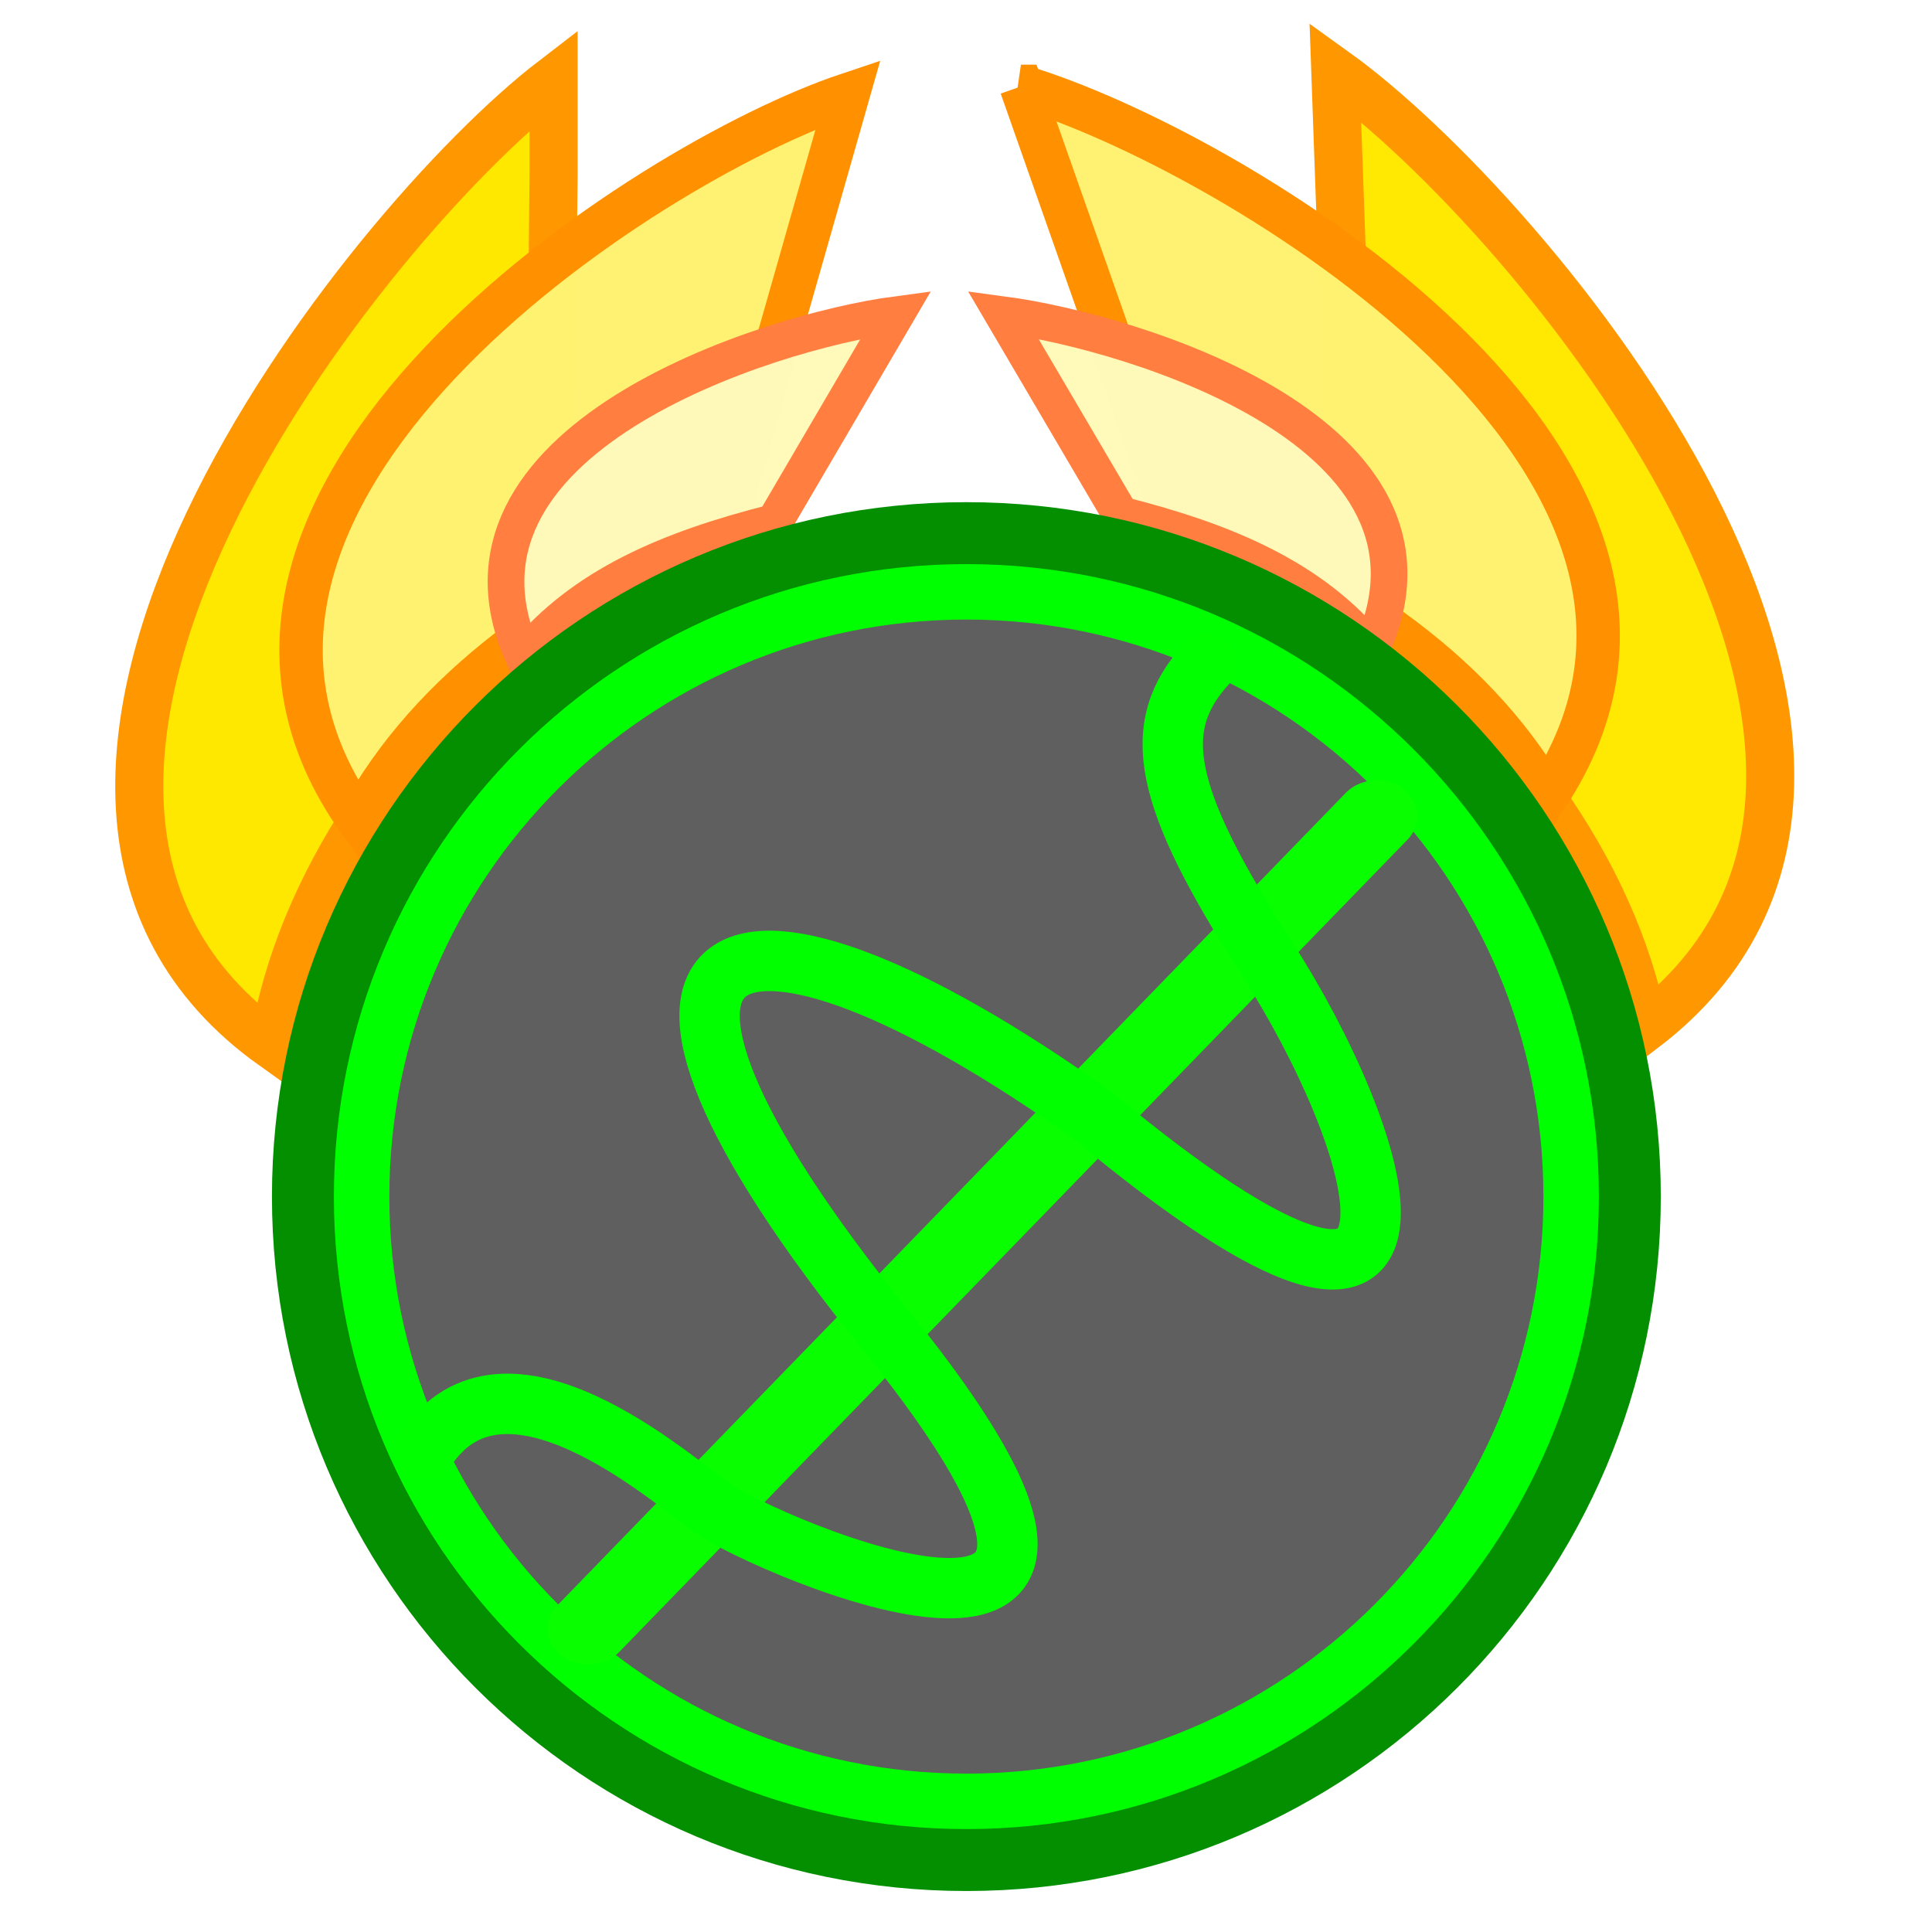
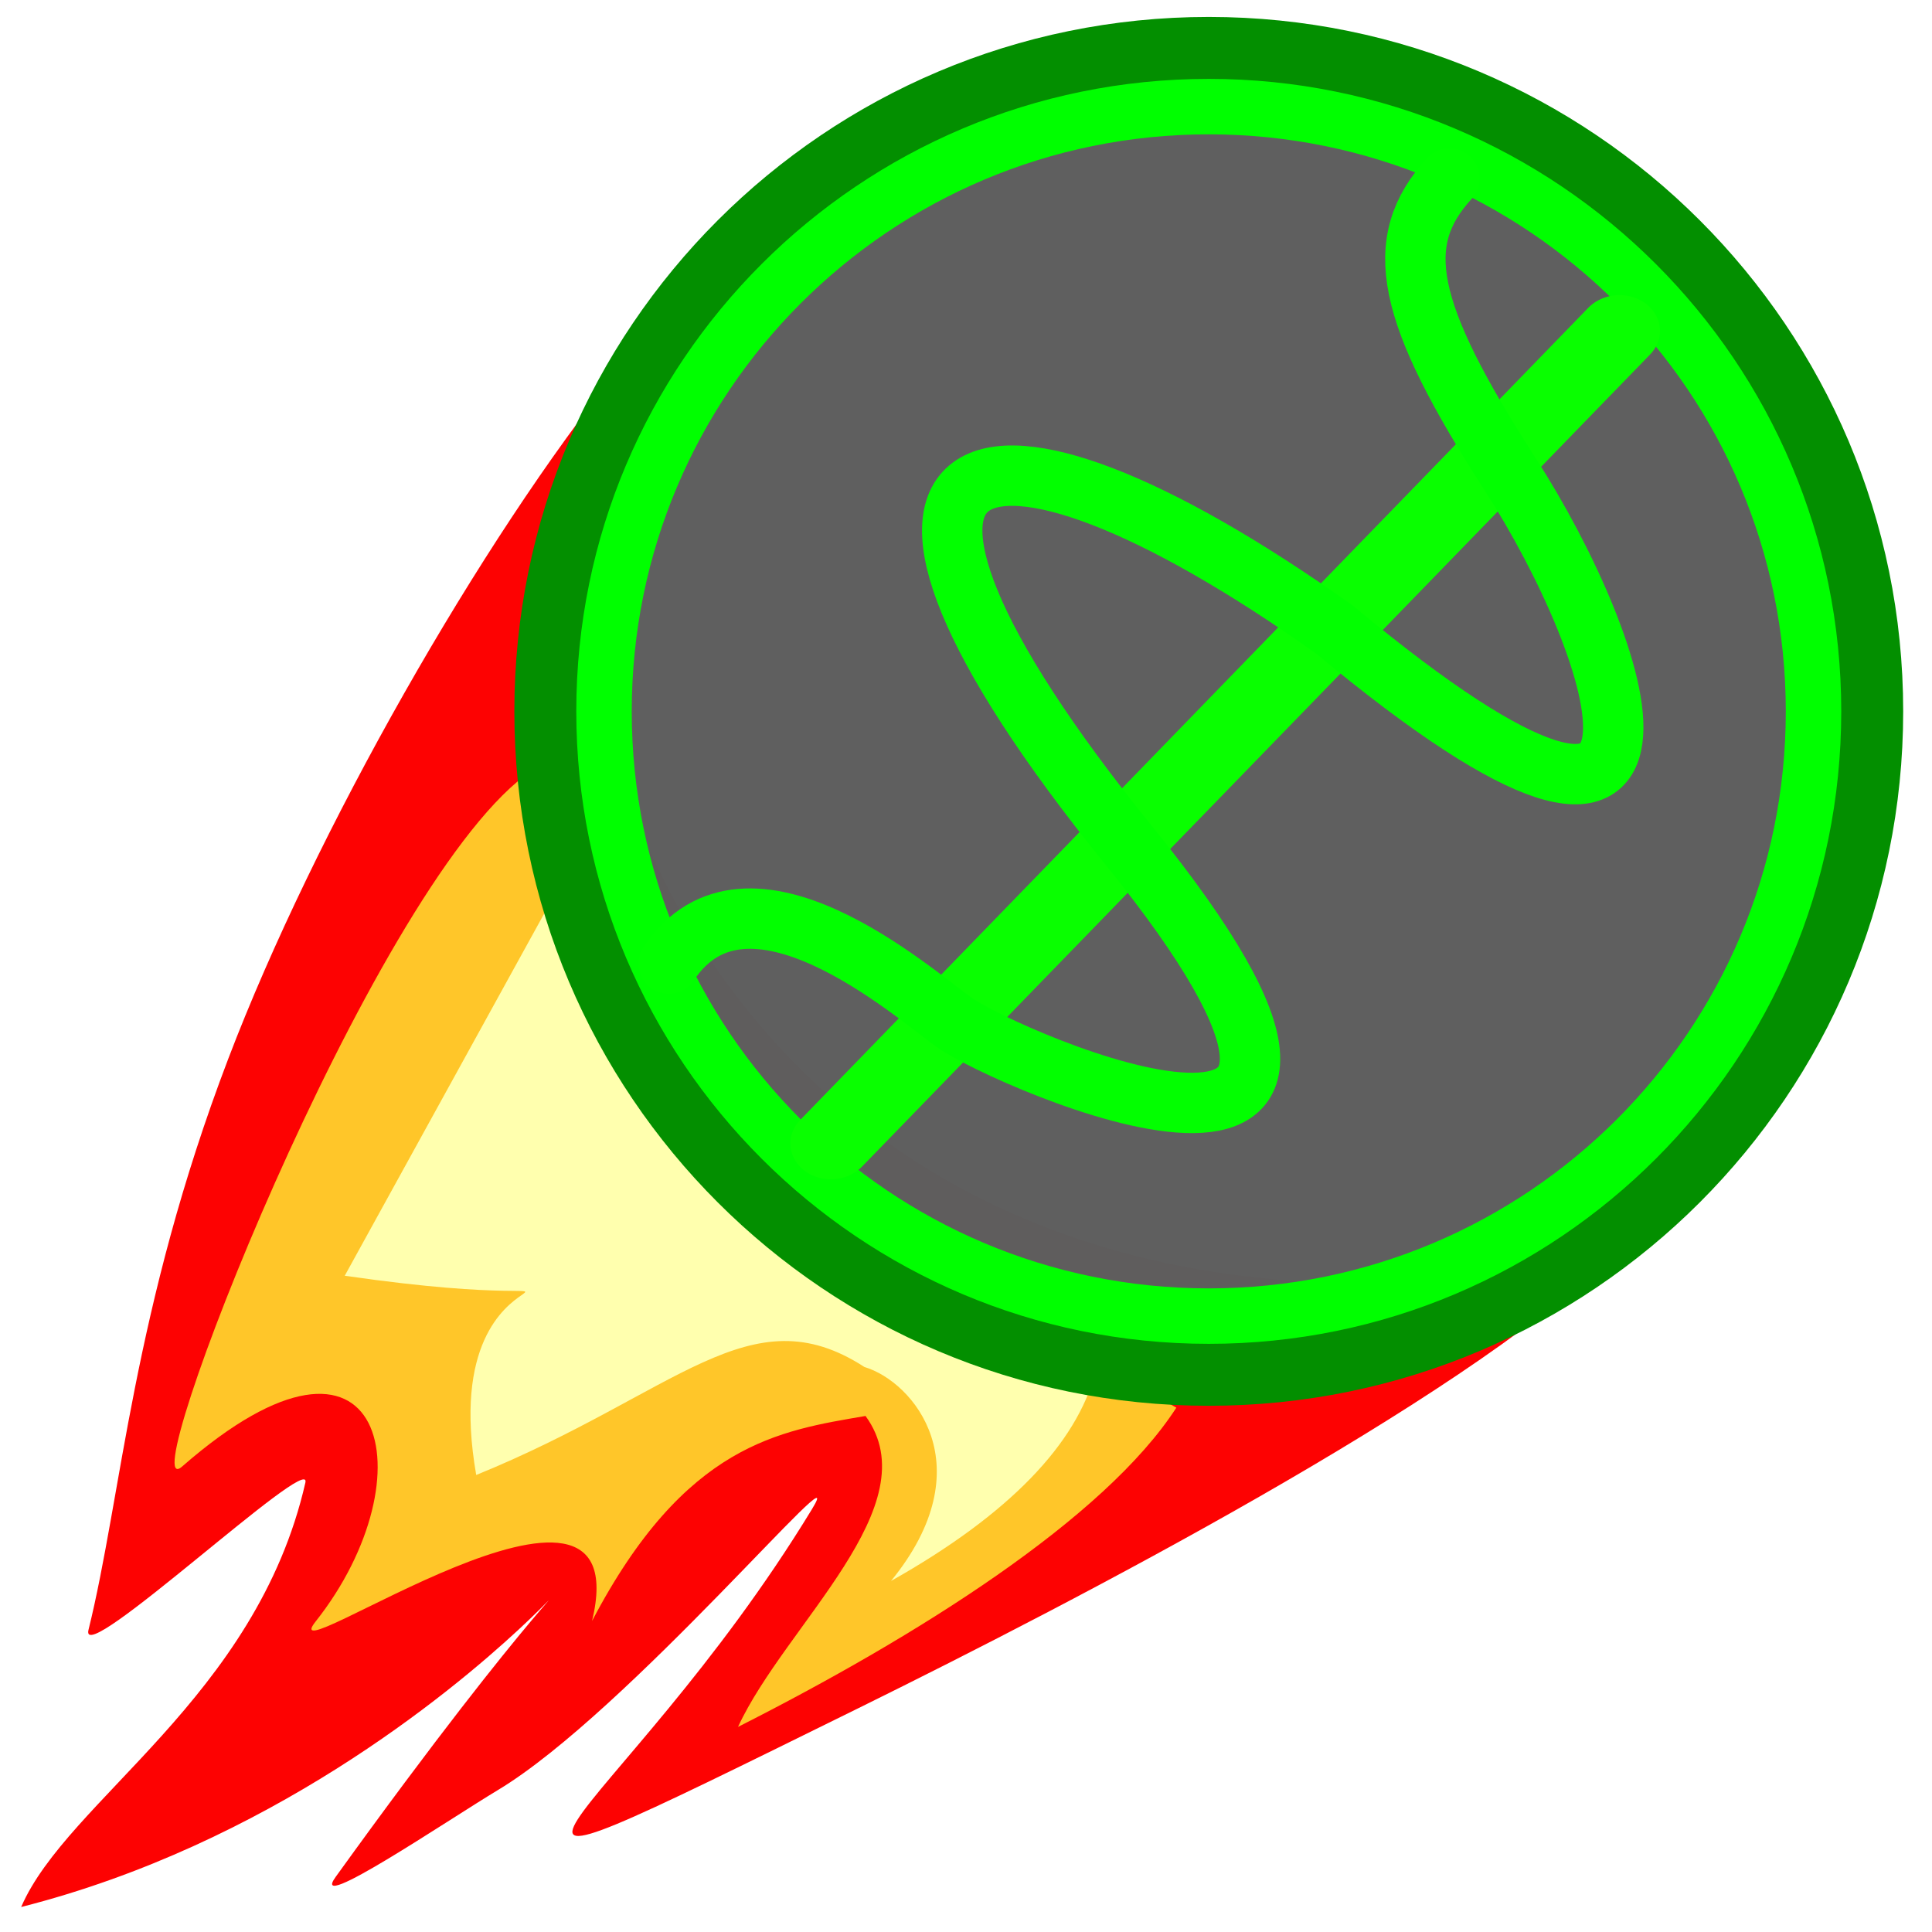
<svg xmlns="http://www.w3.org/2000/svg" xmlns:xlink="http://www.w3.org/1999/xlink" width="256" height="256" viewBox="0 0 67.733 67.733" version="1.1" id="svg8">
  <defs id="defs2">
    <linearGradient id="linearGradient4672">
      <stop id="stop4668" offset="0" style="stop-color:#552200;stop-opacity:1" />
      <stop id="stop4670" offset="1" style="stop-color:#f8cfa3;stop-opacity:0;" />
    </linearGradient>
    <linearGradient id="linearGradient4666">
      <stop id="stop4662" offset="0" style="stop-color:#784421;stop-opacity:1" />
      <stop id="stop4664" offset="1" style="stop-color:#f8cfa3;stop-opacity:0;" />
    </linearGradient>
    <linearGradient id="linearGradient4644">
      <stop style="stop-color:#552200;stop-opacity:1" offset="0" id="stop4640" />
      <stop style="stop-color:#f8cfa3;stop-opacity:0;" offset="1" id="stop4642" />
    </linearGradient>
    <linearGradient xlink:href="#linearGradient4644" id="linearGradient4646" x1="96.519" y1="165.911" x2="110.117" y2="164.307" gradientUnits="userSpaceOnUse" />
    <linearGradient xlink:href="#linearGradient4672" id="linearGradient4648" x1="96.974" y1="155.001" x2="104.437" y2="150.658" gradientUnits="userSpaceOnUse" />
    <linearGradient xlink:href="#linearGradient4666" id="linearGradient4650" x1="77.2" y1="156.859" x2="85.43" y2="156.516" gradientUnits="userSpaceOnUse" />
  </defs>
  <g id="layer1" transform="translate(-73.86357,-105.1402)">
    <g id="g5180-2" transform="matrix(7.83944,0,0,7.83944,-441.8855,-688.3576)">
      <g id="g5357" transform="translate(-3.868299,-2.558069)">
-         <path style="fill:#ffe800;fill-opacity:1;stroke:#ff9800;stroke-width:0.215;stroke-miterlimit:4;stroke-dasharray:none;stroke-opacity:1" d="m 72.133,104.56 -0.02,1.909 c -0.643,0.621 -1.109,1.236 -1.234,1.985 -1.595,-1.138 0.407,-3.67 1.254,-4.32 z" id="rect7007" />
-         <circle style="fill:#5e5e5e;fill-opacity:0.992;stroke:#00ff00;stroke-width:0.253;stroke-miterlimit:4;stroke-dasharray:none;stroke-opacity:1" id="path5376" cx="73.979" cy="109.128" r="2.707" />
-         <path transform="matrix(0.07205486,-0.00464907,0.00468791,0.06366366,70.34364,92.66294)" style="fill:none;fill-opacity:1;fill-rule:evenodd;stroke:#09ff00;stroke-width:5.055;stroke-linecap:round;stroke-linejoin:miter;stroke-miterlimit:4;stroke-dasharray:none;stroke-opacity:1" d="M 8.168,289.552 60.536,236.335" id="path6009-23-7" />
-         <path style="fill:none;fill-rule:evenodd;stroke:#02ff00;stroke-width:0.27;stroke-linecap:round;stroke-linejoin:miter;stroke-miterlimit:4;stroke-dasharray:none;stroke-opacity:1" d="m 71.563,110.256 c 0.351,-0.526 1.092,0.131 1.275,0.262 0.233,0.168 2.278,1.058 0.781,-0.792 -1.48,-1.829 -0.707,-2.123 0.922,-0.963 1.772,1.473 1.279,0.07 0.785,-0.695 -0.471,-0.731 -0.531,-1.04 -0.272,-1.323" id="path6009-2-7-9" />
-         <path style="fill:#fff272;fill-opacity:0.996;stroke:#ff9000;stroke-width:0.194;stroke-miterlimit:4;stroke-dasharray:none;stroke-opacity:1" d="m 73.45,104.199 -0.546,1.916 c -0.733,0.342 -1.313,0.73 -1.641,1.333 -1.028,-1.444 1.27,-2.943 2.187,-3.249 z" id="path7036" />
-         <path style="fill:#fff9ba;fill-opacity:0.996;stroke:#ff7e40;stroke-width:0.164;stroke-miterlimit:4;stroke-dasharray:none;stroke-opacity:1" d="m 73.664,105.184 -0.544,0.929 c -0.472,0.119 -0.858,0.283 -1.12,0.603 -0.444,-0.969 1.087,-1.455 1.664,-1.532 z" id="path7036-5" />
-         <g id="g7058" style="fill:#ffe800;fill-opacity:0.992">
-           <path style="fill:#ffe800;fill-opacity:0.992;stroke:#ff9800;stroke-width:0.215;stroke-miterlimit:4;stroke-dasharray:none;stroke-opacity:1" d="m 75.629,104.098 0.083,2.333 c 0.663,0.6 1.149,1.199 1.298,1.944 1.557,-1.19 -0.513,-3.654 -1.381,-4.277 z" id="path7019" />
-           <path style="fill:#fff272;fill-opacity:0.996;stroke:#ff9000;stroke-width:0.194;stroke-miterlimit:4;stroke-dasharray:none;stroke-opacity:1" d="m 74.224,104.163 0.667,1.896 c 0.744,0.317 1.336,0.687 1.683,1.279 0.98,-1.477 -1.425,-2.899 -2.351,-3.175 z" id="path7019-4" />
-           <path style="fill:#fff9ba;fill-opacity:0.996;stroke:#ff7e40;stroke-width:0.164;stroke-miterlimit:4;stroke-dasharray:none;stroke-opacity:1" d="m 74.143,105.184 0.526,0.895 c 0.472,0.119 0.858,0.283 1.12,0.603 0.444,-0.969 -1.07,-1.421 -1.646,-1.498 z" id="path7053" />
-         </g>
-         <circle r="2.967" cy="109.128" cx="73.979" id="circle7005" style="fill:none;fill-opacity:0.707;stroke:#038f00;stroke-width:0.277;stroke-miterlimit:4;stroke-dasharray:none;stroke-opacity:1" />
+         <path style="fill:#fd0000;fill-opacity:0.992;stroke:none;stroke-width:0.164;stroke-miterlimit:4;stroke-dasharray:none;stroke-opacity:1" d="m 72.426,105.427 c -0.614,1.4 0.525,4.734 4.422,3.979 -0.674,0.644 -2.369,1.525 -3.342,2.005 -2.217,1.093 -1.083,0.539 -0.217,-0.886 0.187,-0.308 -0.826,0.909 -1.405,1.257 -0.226,0.136 -0.847,0.557 -0.726,0.389 1.852,-2.57 0.8,-0.426 -1.406,0.134 0.206,-0.478 1.052,-0.937 1.271,-1.898 0.033,-0.143 -1.014,0.84 -0.97,0.659 0.149,-0.602 0.196,-1.43 0.625,-2.554 0.387,-1.015 1.13,-2.318 1.747,-3.085 z" id="rect883" />
+         <path style="fill:#ffc72a;fill-opacity:0.992;stroke:none;stroke-width:0.164;stroke-miterlimit:4;stroke-dasharray:none;stroke-opacity:1" d="m 72.958,111.499 c 0.212,-0.458 0.861,-0.991 0.57,-1.39 -0.384,0.066 -0.807,0.123 -1.223,0.917 0.22,-0.911 -1.449,0.27 -1.236,0.002 0.512,-0.647 0.316,-1.491 -0.597,-0.693 -0.239,0.209 0.833,-2.559 1.533,-3.09 0.318,-0.241 0.283,1.156 0.5,1.438 l 2.413,1.389 c -0.322,0.498 -1.163,1.024 -1.959,1.427 z" id="rect886" />
+         <path style="fill:#ffffaf;fill-opacity:0.992;stroke:none;stroke-width:0.164;stroke-miterlimit:4;stroke-dasharray:none;stroke-opacity:1" d="m 72.127,107.797 2.429,2.117 c -0.085,0.319 -0.383,0.634 -0.914,0.933 0.418,-0.512 0.102,-0.891 -0.119,-0.957 -0.512,-0.332 -0.837,0.117 -1.736,0.483 -0.205,-1.173 0.936,-0.671 -0.588,-0.891 z" id="rect889" />
+         <circle style="fill:#5e5e5e;fill-opacity:0.992;stroke:#00ff00;stroke-width:0.253;stroke-miterlimit:4;stroke-dasharray:none;stroke-opacity:1" id="path5376" cx="75.063" cy="106.958" r="2.707" />
+         <path transform="matrix(0.07205486,-0.00464907,0.00468791,0.06366366,71.42847,90.49328)" style="fill:none;fill-opacity:1;fill-rule:evenodd;stroke:#09ff00;stroke-width:5.055;stroke-linecap:round;stroke-linejoin:miter;stroke-miterlimit:4;stroke-dasharray:none;stroke-opacity:1" d="M 8.168,289.552 60.536,236.335" id="path6009-23-7" />
+         <path style="fill:none;fill-rule:evenodd;stroke:#02ff00;stroke-width:0.27;stroke-linecap:round;stroke-linejoin:miter;stroke-miterlimit:4;stroke-dasharray:none;stroke-opacity:1" d="m 72.648,108.086 c 0.351,-0.526 1.092,0.131 1.275,0.262 0.233,0.168 2.278,1.058 0.781,-0.792 -1.48,-1.829 -0.707,-2.123 0.922,-0.963 1.772,1.473 1.279,0.07 0.785,-0.695 -0.471,-0.731 -0.531,-1.04 -0.272,-1.323" id="path6009-2-7-9" />
+         <circle r="2.967" cy="106.958" cx="75.063" id="circle7005" style="fill:none;fill-opacity:0.707;stroke:#038f00;stroke-width:0.277;stroke-miterlimit:4;stroke-dasharray:none;stroke-opacity:1" />
      </g>
    </g>
  </g>
</svg>
